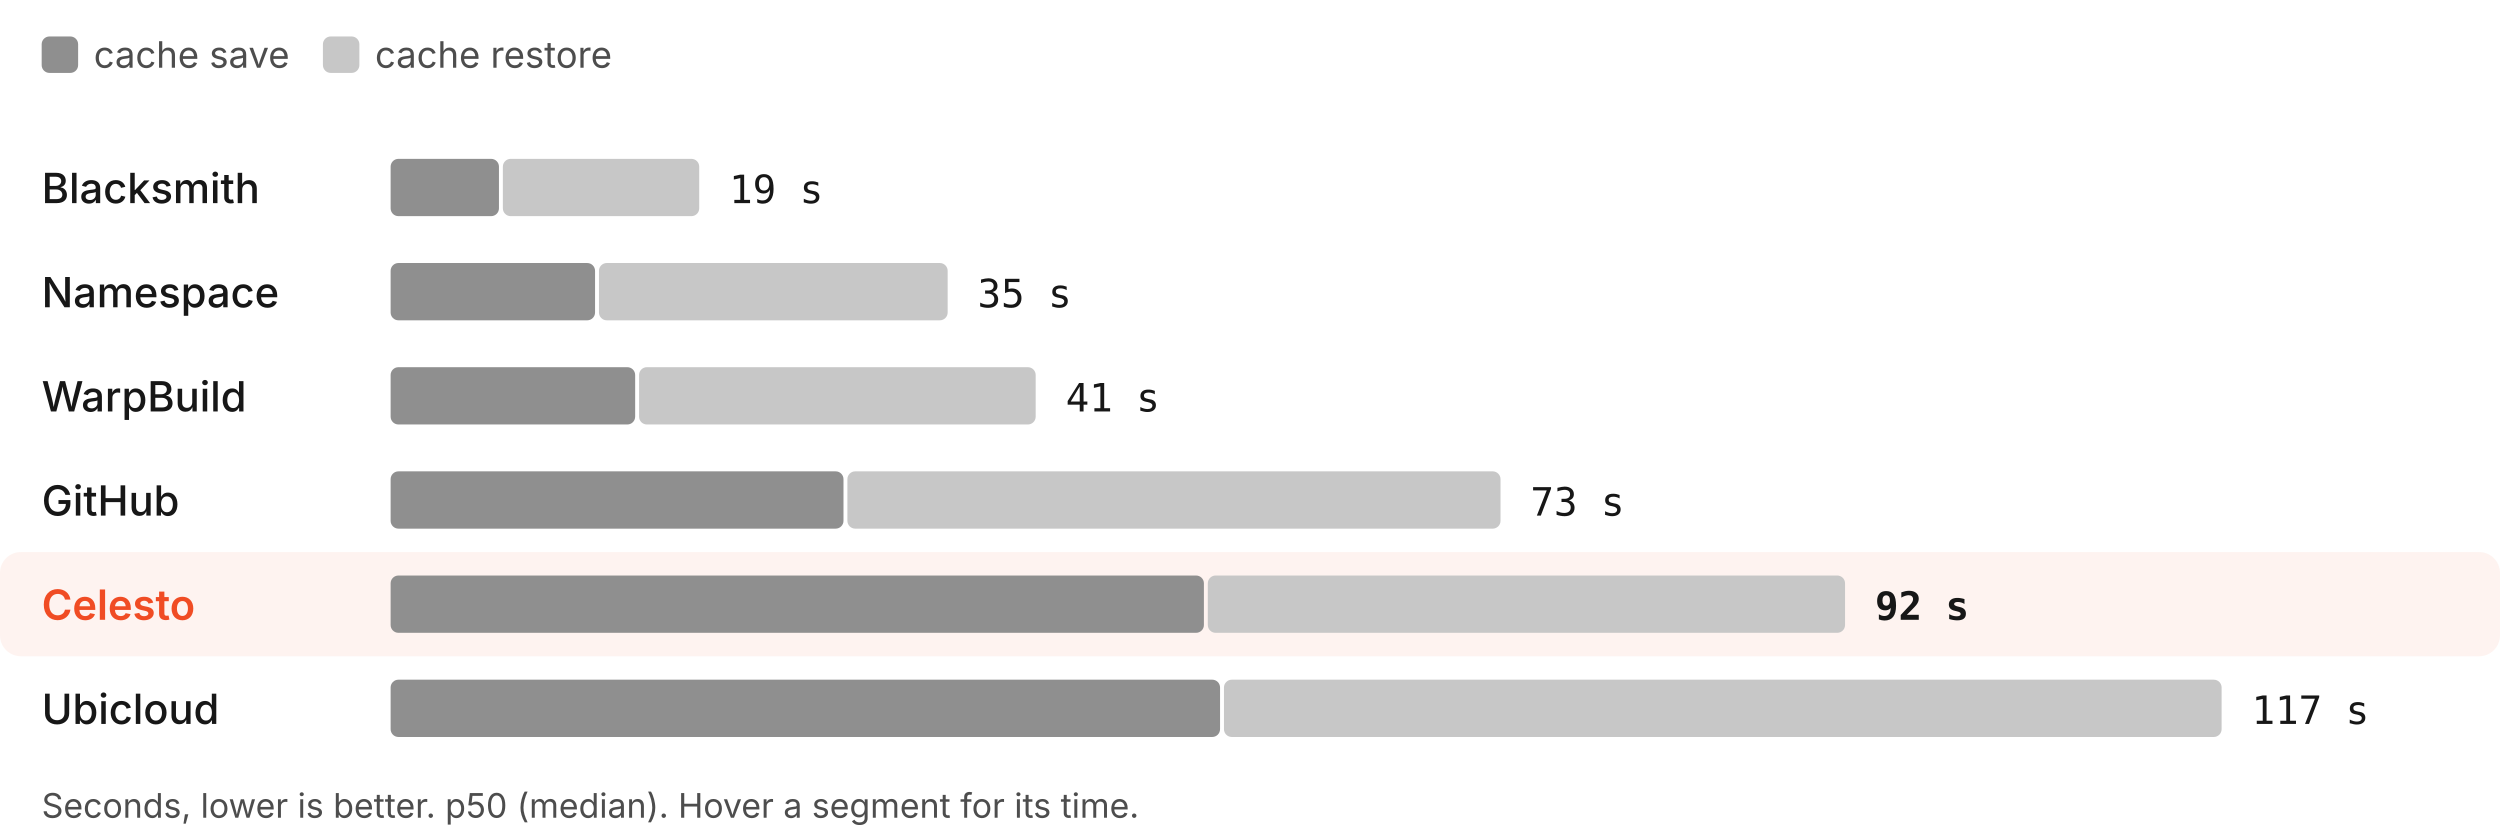
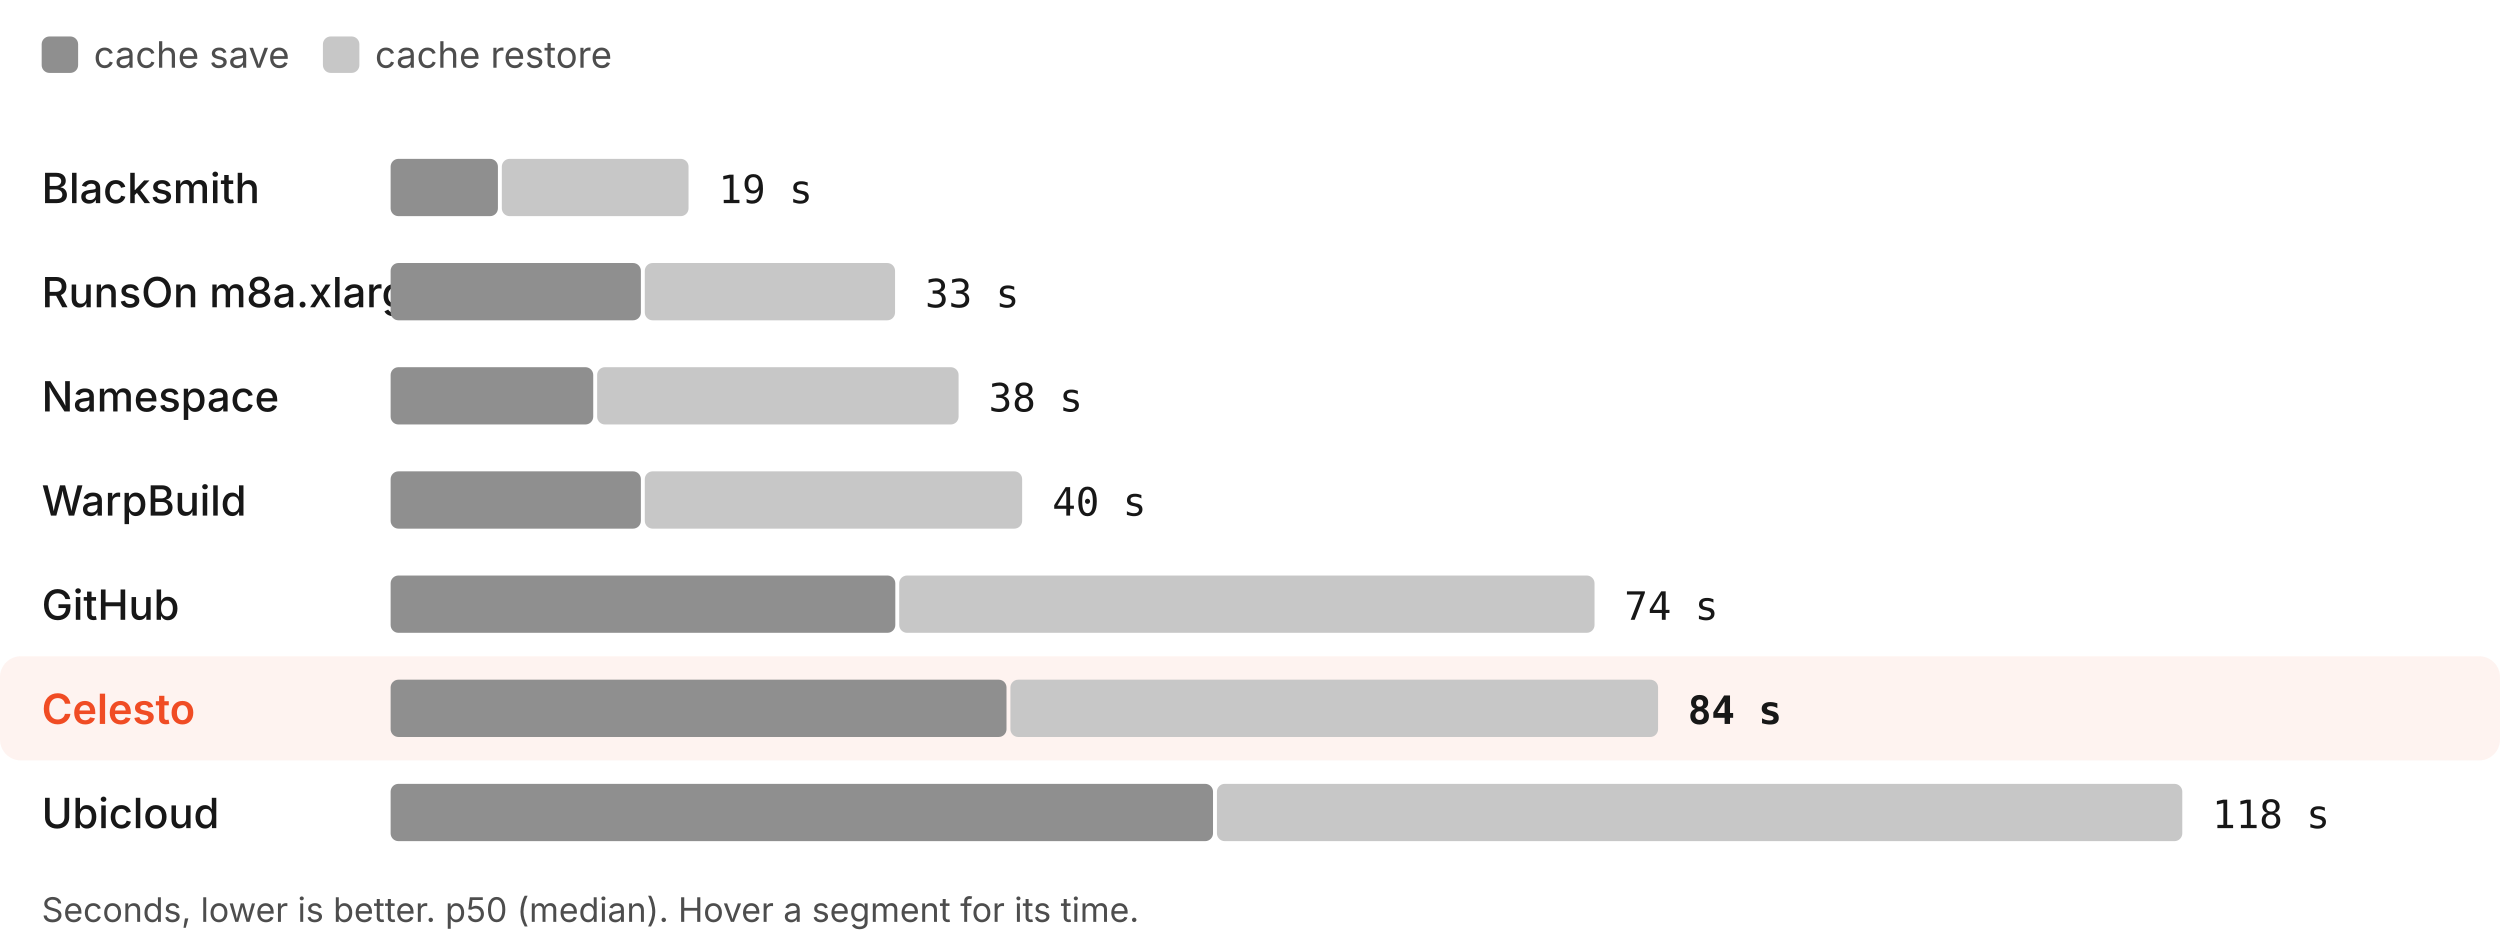
- <svg xmlns="http://www.w3.org/2000/svg" viewBox="0 0 960 322" font-family="Geist,Inter,-apple-system,BlinkMacSystemFont,Segoe UI,sans-serif">
+ <svg xmlns="http://www.w3.org/2000/svg" viewBox="0 0 960 362" font-family="Geist,Inter,-apple-system,BlinkMacSystemFont,Segoe UI,sans-serif">
  <style>.t{fill:#171717}.m{fill:#4d4d4d}.hl{fill:#F04C24;fill-opacity:.07}.n{fill:#8f8f8f;fill-opacity:.12}</style>
  <rect x="16" y="14" width="14" height="14" rx="3" fill="#8f8f8f" />
  <text x="36" y="26" font-size="14" class="m">cache save</text>
  <rect x="124" y="14" width="14" height="14" rx="3" fill="#c7c7c7" />
  <text x="144" y="26" font-size="14" class="m">cache restore</text>
  <text x="16" y="78" font-size="16" font-weight="500" class="t">Blacksmith</text>
-   <rect x="150.0" y="61" width="41.6" height="22" rx="3" fill="#8f8f8f" />
-   <rect x="193.1" y="61" width="75.4" height="22" rx="3" fill="#c7c7c7" />
-   <text x="280" y="78" font-size="15" font-weight="400" font-family="Geist Mono,SFMono-Regular,Menlo,Consolas,monospace" class="t">19 s</text>
-   <text x="16" y="118" font-size="16" font-weight="500" class="t">Namespace</text>
-   <rect x="150.0" y="101" width="78.5" height="22" rx="3" fill="#8f8f8f" />
-   <rect x="230.0" y="101" width="133.9" height="22" rx="3" fill="#c7c7c7" />
-   <text x="375.385" y="118" font-size="15" font-weight="400" font-family="Geist Mono,SFMono-Regular,Menlo,Consolas,monospace" class="t">35 s</text>
-   <text x="16" y="158" font-size="16" font-weight="500" class="t">WarpBuild</text>
-   <rect x="150.0" y="141" width="93.9" height="22" rx="3" fill="#8f8f8f" />
-   <rect x="245.4" y="141" width="152.3" height="22" rx="3" fill="#c7c7c7" />
-   <text x="409.231" y="158" font-size="15" font-weight="400" font-family="Geist Mono,SFMono-Regular,Menlo,Consolas,monospace" class="t">41 s</text>
-   <text x="16" y="198" font-size="16" font-weight="500" class="t">GitHub</text>
-   <rect x="150.0" y="181" width="173.9" height="22" rx="3" fill="#8f8f8f" />
-   <rect x="325.4" y="181" width="250.8" height="22" rx="3" fill="#c7c7c7" />
-   <text x="587.692" y="198" font-size="15" font-weight="400" font-family="Geist Mono,SFMono-Regular,Menlo,Consolas,monospace" class="t">73 s</text>
-   <rect x="0" y="212" width="960" height="40" rx="8" class="hl" />
-   <text x="16" y="238" font-size="16" font-weight="600" fill="#F04C24">Celesto</text>
-   <rect x="150.0" y="221" width="312.3" height="22" rx="3" fill="#8f8f8f" />
-   <rect x="463.8" y="221" width="244.7" height="22" rx="3" fill="#c7c7c7" />
-   <text x="720" y="238" font-size="15" font-weight="600" font-family="Geist Mono,SFMono-Regular,Menlo,Consolas,monospace" class="t">92 s</text>
-   <text x="16" y="278" font-size="16" font-weight="500" class="t">Ubicloud</text>
-   <rect x="150.0" y="261" width="318.5" height="22" rx="3" fill="#8f8f8f" />
-   <rect x="470.0" y="261" width="383.1" height="22" rx="3" fill="#c7c7c7" />
-   <text x="864.615" y="278" font-size="15" font-weight="400" font-family="Geist Mono,SFMono-Regular,Menlo,Consolas,monospace" class="t">117 s</text>
-   <text x="16" y="314" font-size="13" class="m">Seconds, lower is better. p50 (median). Hover a segment for its time.</text>
+   <rect x="150.0" y="61" width="41.2" height="22" rx="3" fill="#8f8f8f" />
+   <rect x="192.7" y="61" width="71.7" height="22" rx="3" fill="#c7c7c7" />
+   <text x="275.932" y="78" font-size="15" font-weight="400" font-family="Geist Mono,SFMono-Regular,Menlo,Consolas,monospace" class="t">19 s</text>
+   <text x="16" y="118" font-size="16" font-weight="500" class="t">RunsOn m8a.xlarge</text>
+   <rect x="150.0" y="101" width="96.1" height="22" rx="3" fill="#8f8f8f" />
+   <rect x="247.6" y="101" width="96.1" height="22" rx="3" fill="#c7c7c7" />
+   <text x="355.254" y="118" font-size="15" font-weight="400" font-family="Geist Mono,SFMono-Regular,Menlo,Consolas,monospace" class="t">33 s</text>
+   <text x="16" y="158" font-size="16" font-weight="500" class="t">Namespace</text>
+   <rect x="150.0" y="141" width="77.8" height="22" rx="3" fill="#8f8f8f" />
+   <rect x="229.3" y="141" width="138.8" height="22" rx="3" fill="#c7c7c7" />
+   <text x="379.661" y="158" font-size="15" font-weight="400" font-family="Geist Mono,SFMono-Regular,Menlo,Consolas,monospace" class="t">38 s</text>
+   <text x="16" y="198" font-size="16" font-weight="500" class="t">WarpBuild</text>
+   <rect x="150.0" y="181" width="96.1" height="22" rx="3" fill="#8f8f8f" />
+   <rect x="247.6" y="181" width="144.9" height="22" rx="3" fill="#c7c7c7" />
+   <text x="404.068" y="198" font-size="15" font-weight="400" font-family="Geist Mono,SFMono-Regular,Menlo,Consolas,monospace" class="t">40 s</text>
+   <text x="16" y="238" font-size="16" font-weight="500" class="t">GitHub</text>
+   <rect x="150.0" y="221" width="193.8" height="22" rx="3" fill="#8f8f8f" />
+   <rect x="345.3" y="221" width="267.0" height="22" rx="3" fill="#c7c7c7" />
+   <text x="623.729" y="238" font-size="15" font-weight="400" font-family="Geist Mono,SFMono-Regular,Menlo,Consolas,monospace" class="t">74 s</text>
+   <rect x="0" y="252" width="960" height="40" rx="8" class="hl" />
+   <text x="16" y="278" font-size="16" font-weight="600" fill="#F04C24">Celesto</text>
+   <rect x="150.0" y="261" width="236.5" height="22" rx="3" fill="#8f8f8f" />
+   <rect x="388.0" y="261" width="248.7" height="22" rx="3" fill="#c7c7c7" />
+   <text x="648.136" y="278" font-size="15" font-weight="600" font-family="Geist Mono,SFMono-Regular,Menlo,Consolas,monospace" class="t">84 s</text>
+   <text x="16" y="318" font-size="16" font-weight="500" class="t">Ubicloud</text>
+   <rect x="150.0" y="301" width="315.8" height="22" rx="3" fill="#8f8f8f" />
+   <rect x="467.3" y="301" width="370.7" height="22" rx="3" fill="#c7c7c7" />
+   <text x="849.492" y="318" font-size="15" font-weight="400" font-family="Geist Mono,SFMono-Regular,Menlo,Consolas,monospace" class="t">118 s</text>
+   <text x="16" y="354" font-size="13" class="m">Seconds, lower is better. p50 (median). Hover a segment for its time.</text>
</svg>
